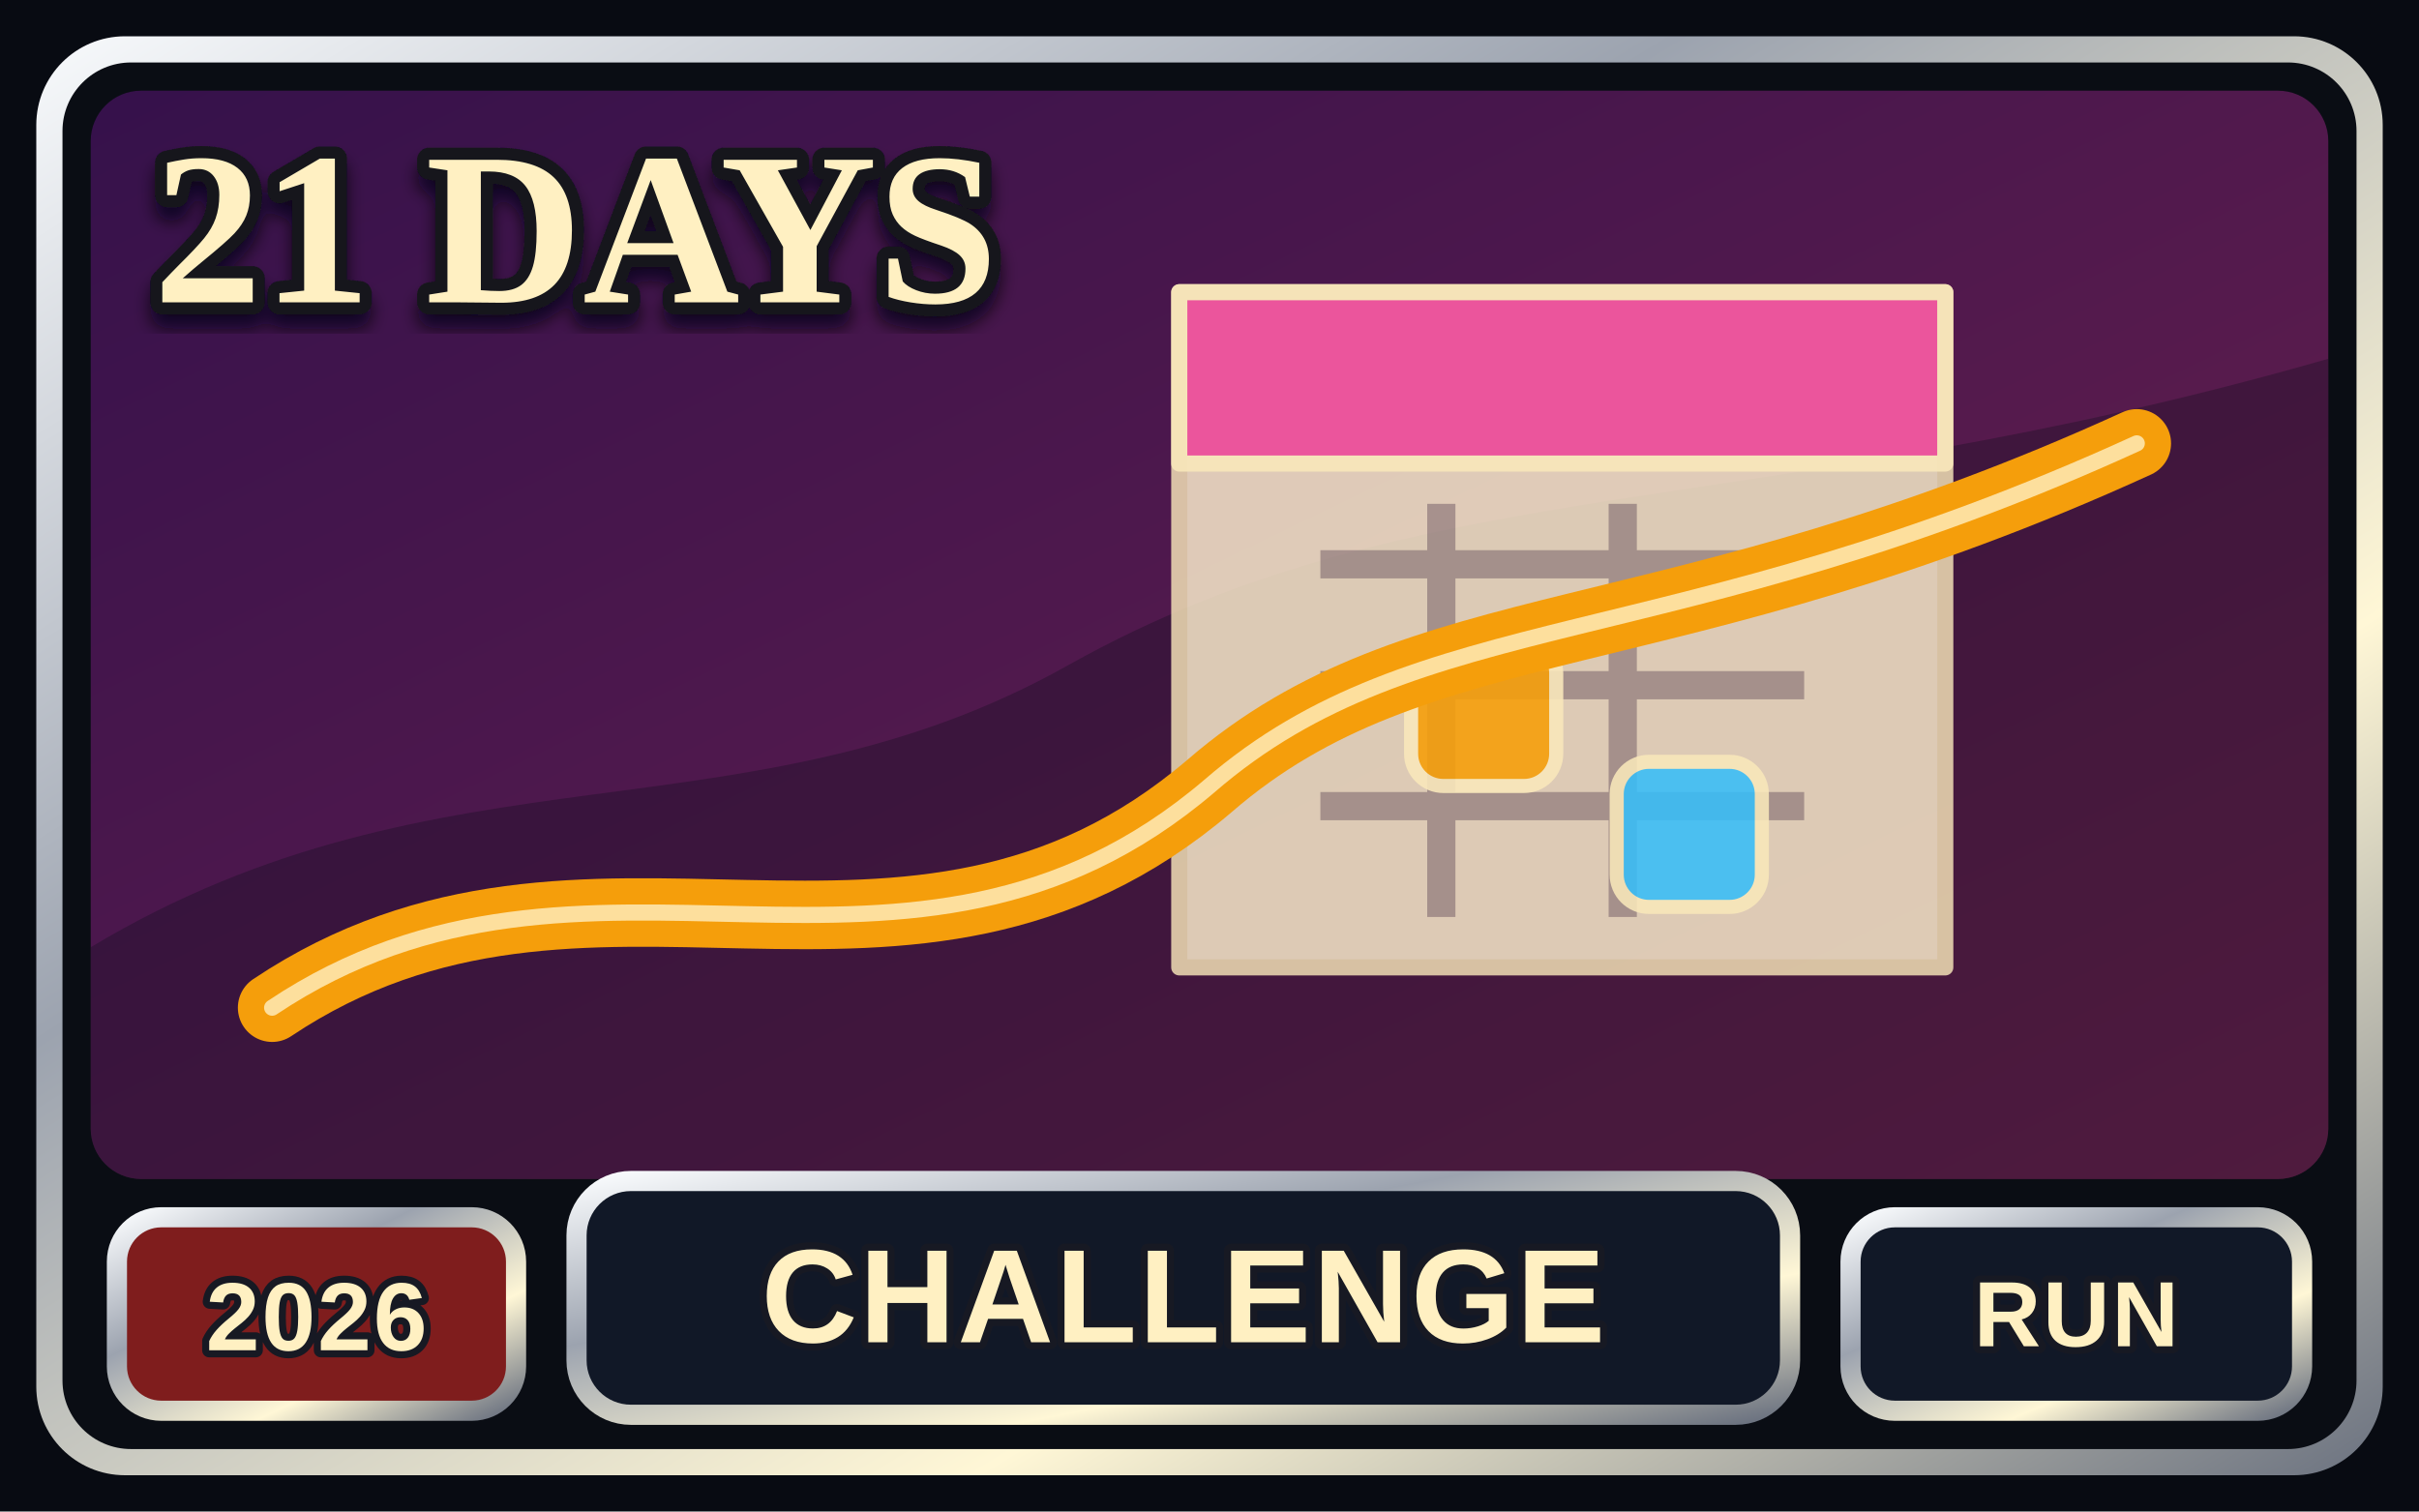
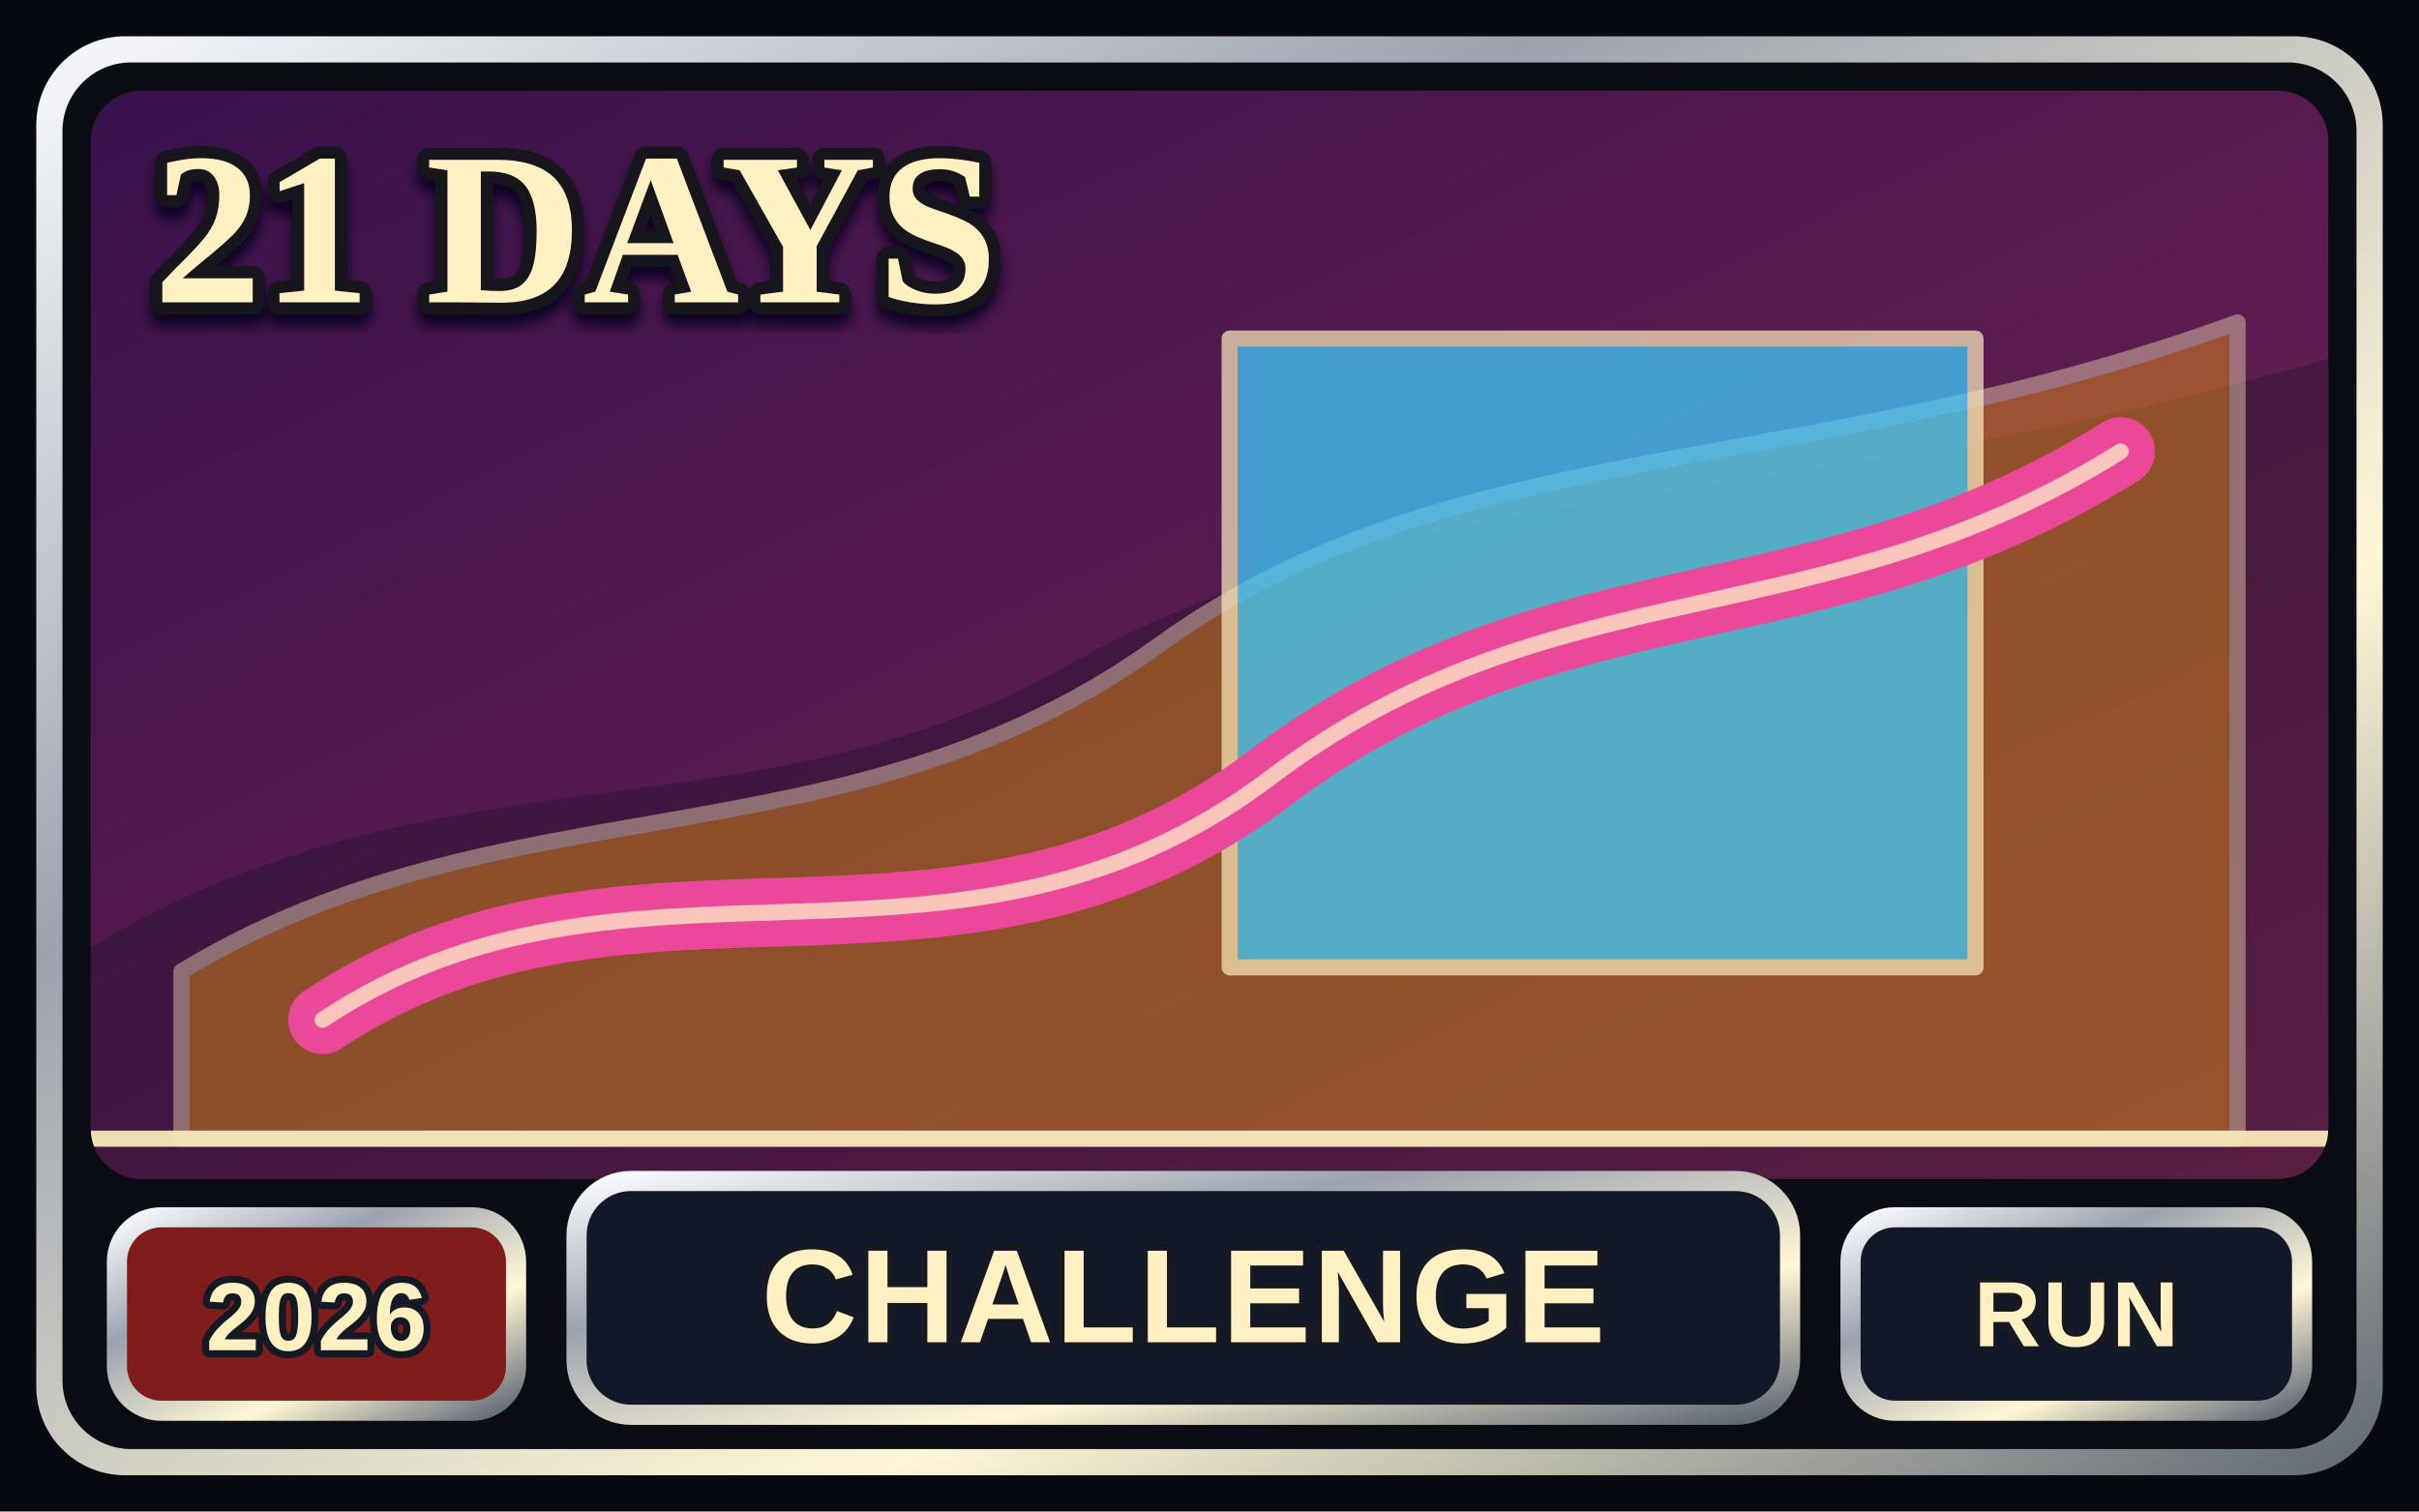
- <svg xmlns="http://www.w3.org/2000/svg" viewBox="0 0 1200 750" role="img" aria-label="21 DAYS inlaid enamel plaque cover">
+ <svg xmlns="http://www.w3.org/2000/svg" viewBox="0 0 1200 750" role="img" aria-label="21 DAYS integrated enamel plaque cover">
  <defs>
    <linearGradient id="scene" x1="0" y1="0" x2="1" y2="1">
-       <stop offset="0%" stop-color="#35114b" />
-       <stop offset="100%" stop-color="#6d214f" />
+       <stop offset="0%" stop-color="#38114b" />
+       <stop offset="100%" stop-color="#762452" />
    </linearGradient>
    <linearGradient id="metal" x1="0" y1="0" x2="1" y2="1">
      <stop offset="0%" stop-color="#f8fafc" />
-       <stop offset="35%" stop-color="#9ca3af" />
-       <stop offset="70%" stop-color="#fff7d6" />
-       <stop offset="100%" stop-color="#6b7280" />
+       <stop offset="32%" stop-color="#9ca3af" />
+       <stop offset="68%" stop-color="#fff7d6" />
+       <stop offset="100%" stop-color="#5f6874" />
    </linearGradient>
-     <clipPath id="sceneClip">
+     <clipPath id="clip">
      <rect x="45" y="45" width="1110" height="540" rx="25" />
    </clipPath>
-     <filter id="titleShadow" x="-20%" y="-20%" width="140%" height="140%">
-       <feDropShadow dx="0" dy="7" stdDeviation="4" flood-color="#020617" flood-opacity=".72" />
+     <filter id="press" x="-20%" y="-20%" width="140%" height="140%">
+       <feDropShadow dx="0" dy="6" stdDeviation="3" flood-color="#020617" flood-opacity=".8" />
    </filter>
    <style>
-       .title { font-family: Georgia, 'Times New Roman', serif; font-weight: 900; paint-order: stroke; stroke: #15171d; stroke-width: 12px; stroke-linejoin: round; filter: url(#titleShadow); letter-spacing: 0; }
-       .rail { font-family: Impact, 'Arial Narrow', Arial, sans-serif; font-weight: 900; paint-order: stroke; stroke: #171923; stroke-width: 7px; stroke-linejoin: round; letter-spacing: 1px; }
-       .field { stroke: #f8e7ba; stroke-width: 8; stroke-linejoin: round; }
-       .soft { stroke-width: 0; }
-       .route { fill: none; stroke-width: 34; stroke-linecap: round; stroke-linejoin: round; }
+       .title{font-family:Georgia,'Times New Roman',serif;font-weight:900;paint-order:stroke;stroke:#12151c;stroke-width:12px;stroke-linejoin:round;filter:url(#press);letter-spacing:0}
+       .rail{font-family:Impact,'Arial Narrow',Arial,sans-serif;font-weight:900;paint-order:stroke;stroke:#151923;stroke-width:7px;stroke-linejoin:round;letter-spacing:1px}
+       .field{stroke:#f8e7ba;stroke-width:8;stroke-linejoin:round}
+       .route{fill:none;stroke-width:34;stroke-linecap:round;stroke-linejoin:round}
+       .route-inner{fill:none;stroke-width:8;stroke-linecap:round;stroke-linejoin:round;opacity:.74}
    </style>
  </defs>
-   <rect width="1200" height="750" fill="#080b12" />
+   <rect width="1200" height="750" fill="#070a11" />
  <rect x="18" y="18" width="1164" height="714" rx="44" fill="url(#metal)" />
  <rect x="31" y="31" width="1138" height="688" rx="34" fill="#0a0d14" />
  <rect x="45" y="45" width="1110" height="540" rx="25" fill="url(#scene)" />
-   <g clip-path="url(#sceneClip)">
-     <path d="M45 470 C220 365 370 420 530 330 C705 232 870 260 1155 178 L1155 585 L45 585Z" fill="#050b13" opacity=".28" />
-     <path class="field" d="M585 145 H965 V480 H585Z" fill="#fff2cf" opacity=".82" />
-     <path class="field" d="M585 145 H965 V230 H585Z" fill="#ec4899" opacity=".9" />
-     <path d="M655 280 H895 M655 340 H895 M655 400 H895 M715 250 V455 M805 250 V455" stroke="#38213a" stroke-width="14" opacity=".34" />
-     <rect x="700" y="318" width="72" height="72" rx="16" fill="#f59e0b" opacity=".9" stroke="#f8e7ba" stroke-width="7" />
-     <rect x="802" y="378" width="72" height="72" rx="16" fill="#38bdf8" opacity=".88" stroke="#f8e7ba" stroke-width="7" />
-     <path class="route" d="M135 500 C292 395 450 518 600 390 C704 300 828 326 1060 220" stroke="#f59e0b" />
-     <path d="M135 500 C292 395 450 518 600 390 C704 300 828 326 1060 220" fill="none" stroke="#fff1c7" stroke-width="8" stroke-linecap="round" opacity=".78" />
+   <g clip-path="url(#clip)">
+     <path d="M45 470 C220 365 370 420 530 330 C705 232 870 260 1155 178 L1155 585 L45 585Z" fill="#050b13" opacity=".26" />
+     <path class="field" d="M90 482 C250 385 420 432 575 320 C722 214 890 240 1110 160 L1110 565 L90 565 Z" fill="#f59e0b" opacity=".42" />
+     <path class="field" d="M610 168 L980 168 L980 480 L610 480 Z" fill="#3bceff" opacity=".72" />
+     <path class="route" d="M160 506 C312 405 474 504 630 386 C770 280 902 318 1052 224" stroke="#ec4899" />
+     <path class="route-inner" d="M160 506 C312 405 474 504 630 386 C770 280 902 318 1052 224" stroke="#fff1c7" />
+     <path d="M45 565 H1155" stroke="#f8e7ba" stroke-width="8" opacity=".95" />
  </g>
  <text class="title" x="76" y="150" font-size="108" fill="#fff0c2">21 DAYS</text>
  <rect x="58" y="604" width="198" height="96" rx="22" fill="#7f1d1d" stroke="url(#metal)" stroke-width="10" />
  <rect x="286" y="586" width="602" height="116" rx="27" fill="#111827" stroke="url(#metal)" stroke-width="10" />
  <rect x="918" y="604" width="224" height="96" rx="22" fill="#111827" stroke="url(#metal)" stroke-width="10" />
  <text class="rail" x="157" y="670" font-size="48" text-anchor="middle" fill="#fff0c2">2026</text>
  <text class="rail" x="587" y="666" font-size="66" text-anchor="middle" fill="#fff0c2">CHALLENGE</text>
  <text class="rail" x="1030" y="668" font-size="46" text-anchor="middle" fill="#fff0c2">RUN</text>
</svg>
